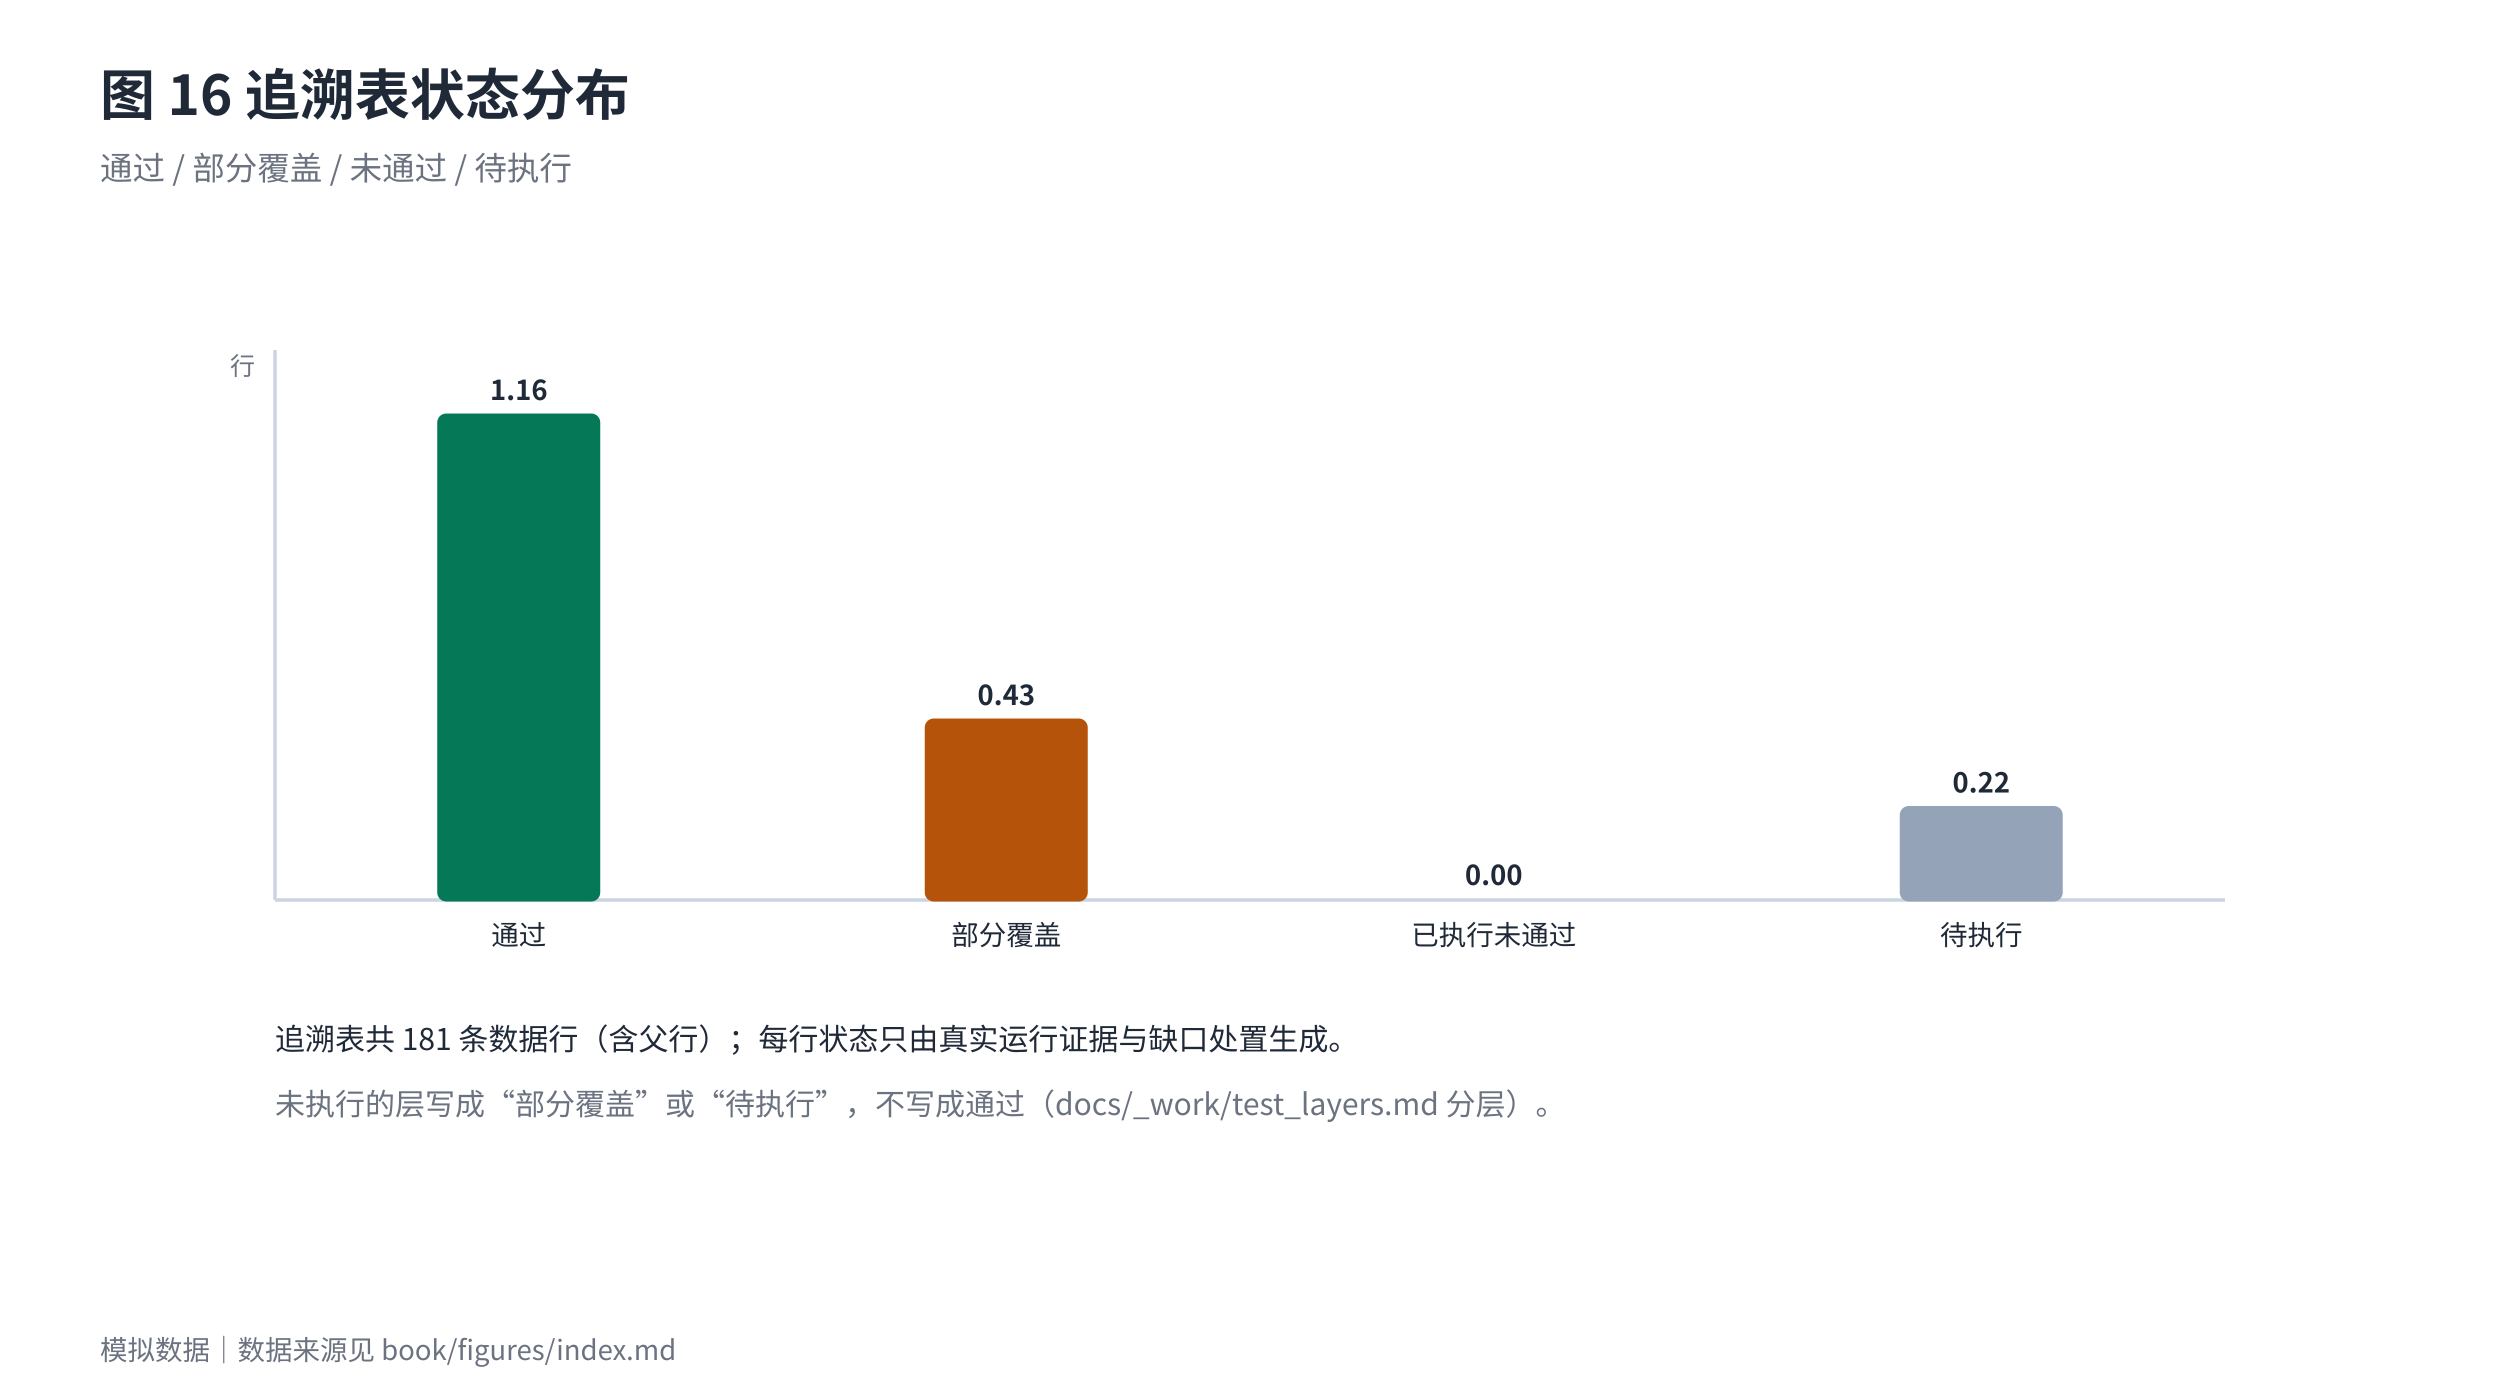
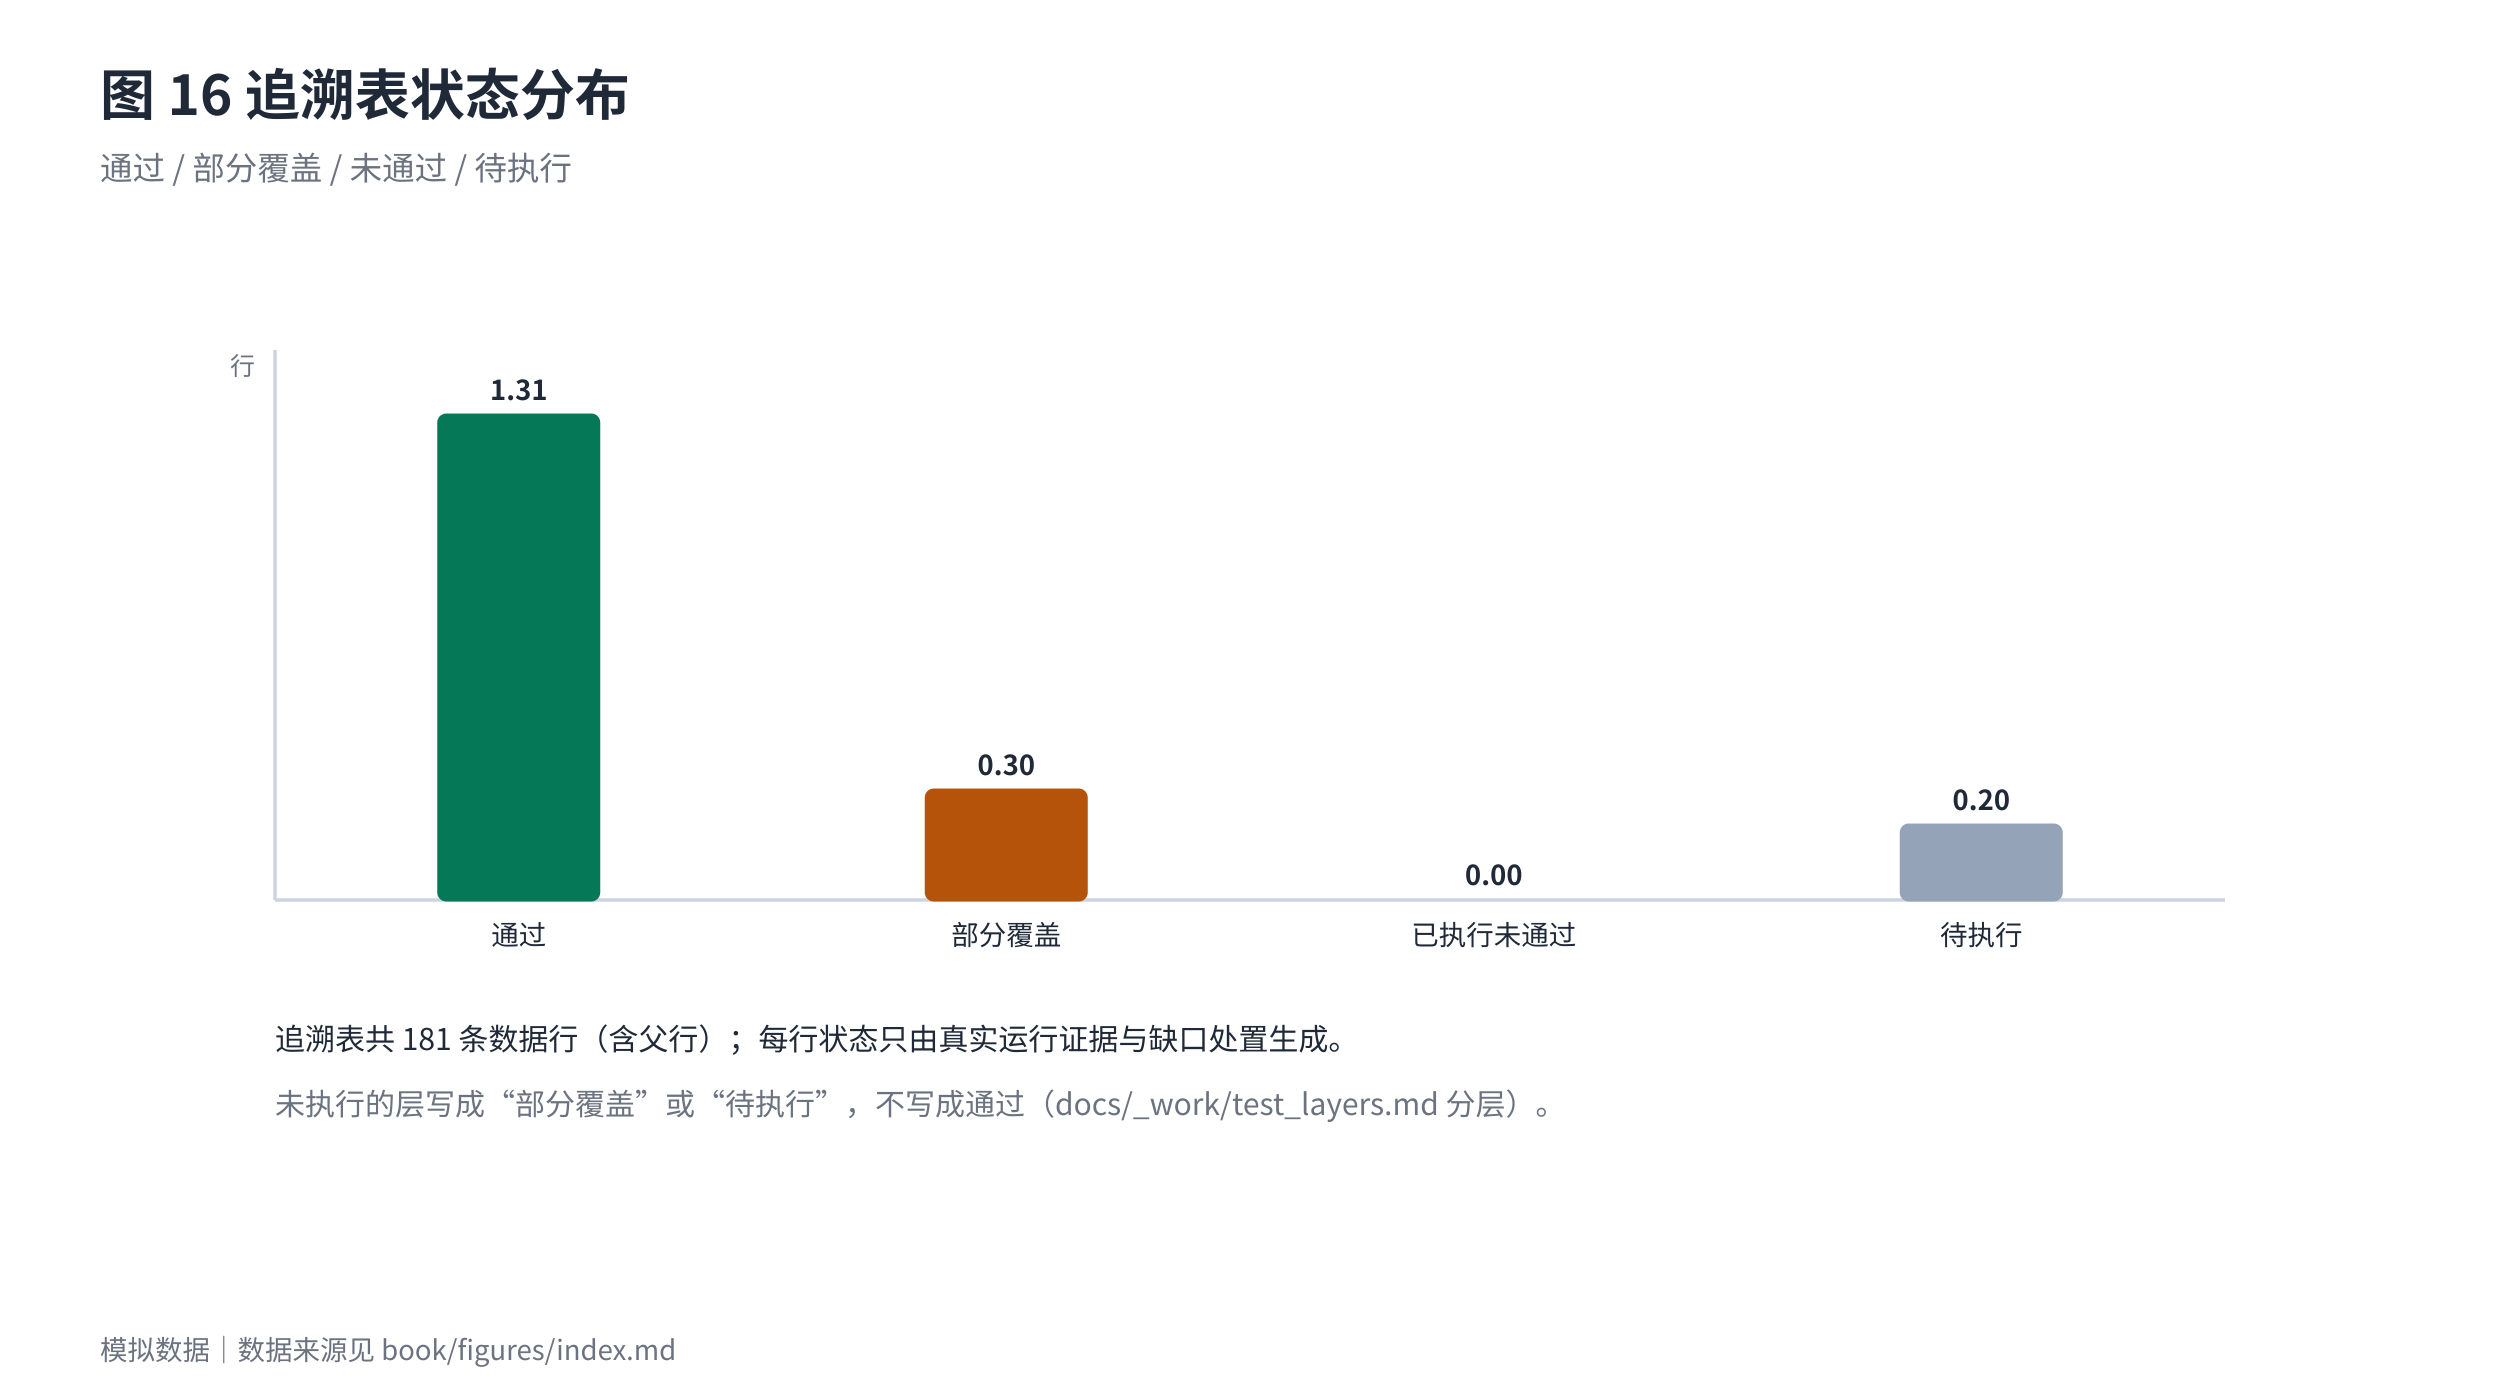
<svg xmlns="http://www.w3.org/2000/svg" viewBox="0 0 1000 560" width="1000" height="560" role="img" aria-label="图 16 追溯表状态分布">
  <rect x="0" y="0" width="1000" height="560" rx="0" fill="#ffffff" stroke="#ffffff" stroke-width="1.2" />
  <text x="40" y="46" font-size="22" font-family="'Noto Sans CJK SC','Microsoft YaHei',sans-serif" text-anchor="start" font-weight="bold" fill="#1f2937">图 16 追溯表状态分布</text>
  <text x="40" y="72" font-size="13" font-family="'Noto Sans CJK SC','Microsoft YaHei',sans-serif" text-anchor="start" font-weight="normal" fill="#6b7280">通过 / 部分覆盖 / 未通过 / 待执行</text>
  <line x1="110" y1="360" x2="890" y2="360" stroke="#cbd5e1" stroke-width="1.4" />
  <line x1="110" y1="140" x2="110" y2="360" stroke="#cbd5e1" stroke-width="1.4" />
  <rect x="175.5" y="166" width="64" height="194" rx="3" fill="#047857" stroke="#047857" stroke-width="1.2" />
-   <text x="207.5" y="160" font-size="11" font-family="'Noto Sans CJK SC','Microsoft YaHei',sans-serif" text-anchor="middle" font-weight="bold" fill="#1f2937">1.16</text>
+   <text x="207.5" y="160" font-size="11" font-family="'Noto Sans CJK SC','Microsoft YaHei',sans-serif" text-anchor="middle" font-weight="bold" fill="#1f2937">1.31</text>
  <text x="207.5" y="378" font-size="11" font-family="'Noto Sans CJK SC','Microsoft YaHei',sans-serif" text-anchor="middle" font-weight="normal" fill="#1f2937">通过</text>
-   <rect x="370.5" y="288" width="64" height="72" rx="3" fill="#b45309" stroke="#b45309" stroke-width="1.2" />
-   <text x="402.5" y="282" font-size="11" font-family="'Noto Sans CJK SC','Microsoft YaHei',sans-serif" text-anchor="middle" font-weight="bold" fill="#1f2937">0.43</text>
+   <rect x="370.5" y="316" width="64" height="44" rx="3" fill="#b45309" stroke="#b45309" stroke-width="1.2" />
+   <text x="402.5" y="310" font-size="11" font-family="'Noto Sans CJK SC','Microsoft YaHei',sans-serif" text-anchor="middle" font-weight="bold" fill="#1f2937">0.30</text>
  <text x="402.5" y="378" font-size="11" font-family="'Noto Sans CJK SC','Microsoft YaHei',sans-serif" text-anchor="middle" font-weight="normal" fill="#1f2937">部分覆盖</text>
  <rect x="565.5" y="360" width="64" height="0" rx="3" fill="#b91c1c" stroke="#b91c1c" stroke-width="1.2" />
  <text x="597.5" y="354" font-size="11" font-family="'Noto Sans CJK SC','Microsoft YaHei',sans-serif" text-anchor="middle" font-weight="bold" fill="#1f2937">0.00</text>
  <text x="597.5" y="378" font-size="11" font-family="'Noto Sans CJK SC','Microsoft YaHei',sans-serif" text-anchor="middle" font-weight="normal" fill="#1f2937">已执行未通过</text>
-   <rect x="760.5" y="323" width="64" height="37" rx="3" fill="#94a3b8" stroke="#94a3b8" stroke-width="1.2" />
-   <text x="792.5" y="317" font-size="11" font-family="'Noto Sans CJK SC','Microsoft YaHei',sans-serif" text-anchor="middle" font-weight="bold" fill="#1f2937">0.22</text>
+   <rect x="760.5" y="330" width="64" height="30" rx="3" fill="#94a3b8" stroke="#94a3b8" stroke-width="1.2" />
+   <text x="792.5" y="324" font-size="11" font-family="'Noto Sans CJK SC','Microsoft YaHei',sans-serif" text-anchor="middle" font-weight="bold" fill="#1f2937">0.20</text>
  <text x="792.5" y="378" font-size="11" font-family="'Noto Sans CJK SC','Microsoft YaHei',sans-serif" text-anchor="middle" font-weight="normal" fill="#1f2937">待执行</text>
  <text x="102" y="150" font-size="10" font-family="'Noto Sans CJK SC','Microsoft YaHei',sans-serif" text-anchor="end" font-weight="normal" fill="#6b7280">行</text>
  <text x="110" y="420" font-size="12" font-family="'Noto Sans CJK SC','Microsoft YaHei',sans-serif" text-anchor="start" font-weight="normal" fill="#1f2937">追溯表共 181 条数据行（含父行）；每行状态只由真实运行证据与缺口处置生成。</text>
  <text x="110" y="446" font-size="12" font-family="'Noto Sans CJK SC','Microsoft YaHei',sans-serif" text-anchor="start" font-weight="normal" fill="#6b7280">未执行的层写成“部分覆盖”或“待执行”，不写成通过（docs/_work/test_layers.md 分层）。</text>
  <text x="40" y="544" font-size="11" font-family="'Noto Sans CJK SC','Microsoft YaHei',sans-serif" text-anchor="start" font-weight="normal" fill="#6b7280">模拟数据｜数据来源见 book/figures/index.md</text>
</svg>
